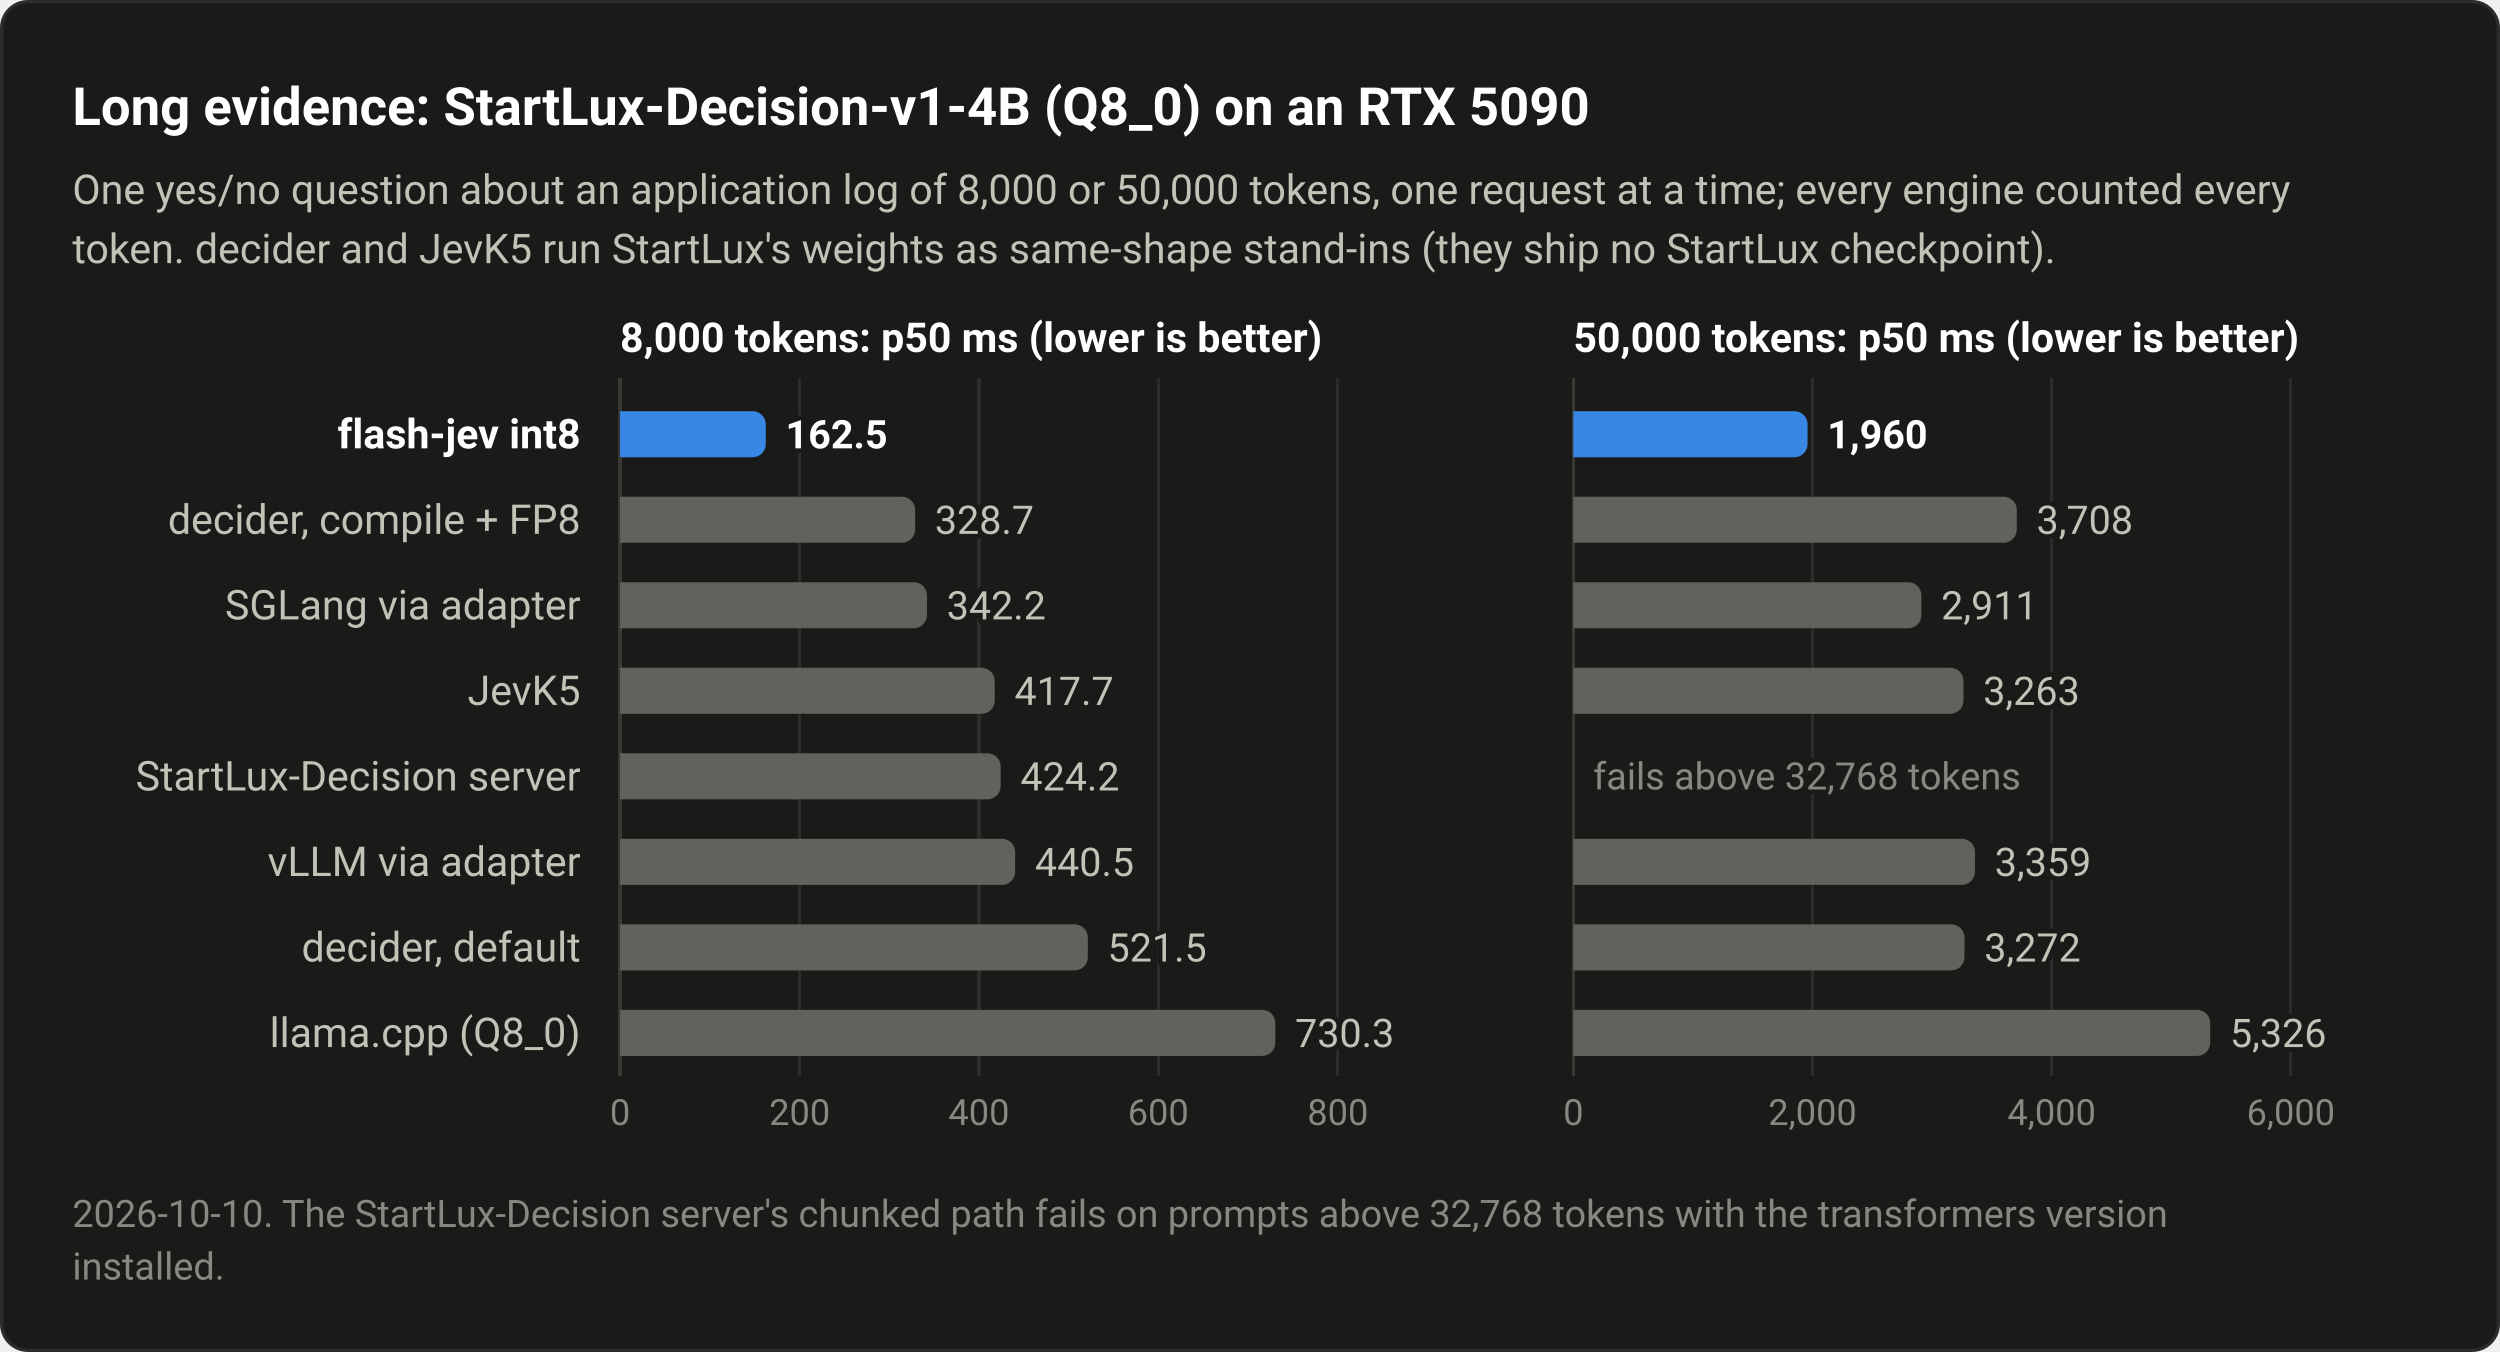
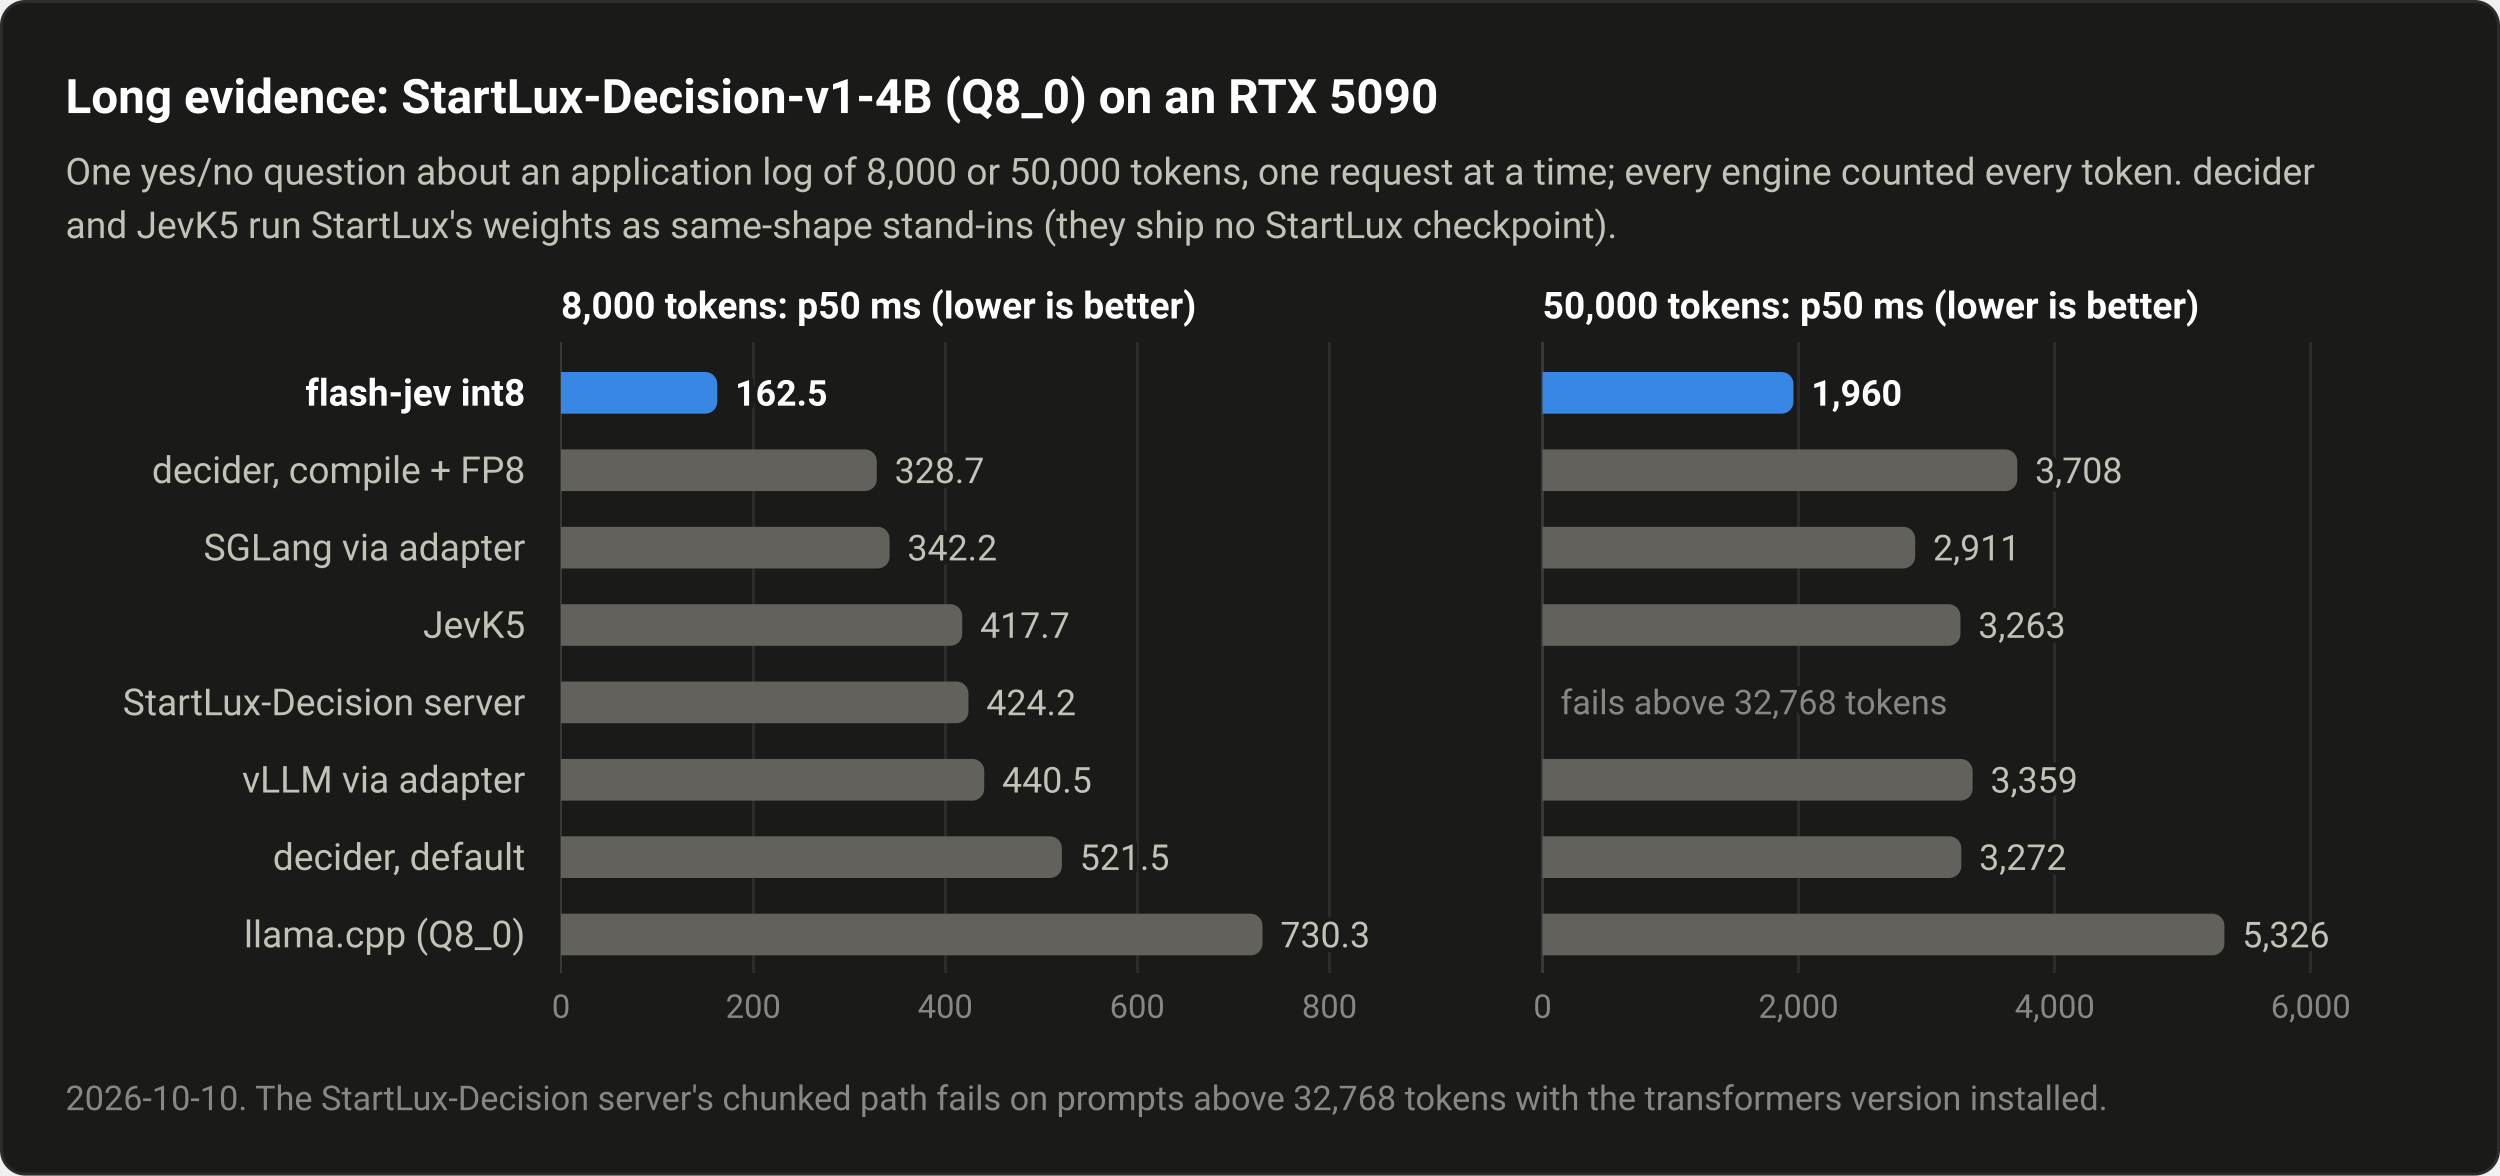
- <svg xmlns="http://www.w3.org/2000/svg" width="760" height="411" viewBox="0 0 760 411" role="img" aria-labelledby="title desc" font-family="system-ui, -apple-system, 'Segoe UI', Roboto, 'Helvetica Neue', Arial, sans-serif">
-   <rect x="0.5" y="0.5" width="759" height="410" rx="8" fill="#1a1a19" stroke="#2c2c2a" />
+ <svg xmlns="http://www.w3.org/2000/svg" width="840" height="395" viewBox="0 0 840 395" role="img" aria-labelledby="title desc" font-family="system-ui, -apple-system, 'Segoe UI', Roboto, 'Helvetica Neue', Arial, sans-serif">
+   <rect x="0.5" y="0.5" width="839" height="394" rx="8" fill="#1a1a19" stroke="#2c2c2a" />
  <text x="22.0" y="38.0" font-size="16" fill="#ffffff" text-anchor="start" font-weight="600">Long evidence: StartLux-Decision-v1-4B (Q8_0) on an RTX 5090</text>
-   <text x="22.0" y="62.0" font-size="12.5" fill="#c3c2b7" text-anchor="start" font-weight="400">One yes/no question about an application log of 8,000 or 50,000 tokens, one request at a time; every engine counted every</text>
-   <text x="22.0" y="80.0" font-size="12.5" fill="#c3c2b7" text-anchor="start" font-weight="400">token. decider and JevK5 run StartLux's weights as same-shape stand-ins (they ship no StartLux checkpoint).</text>
+   <text x="22.0" y="62.0" font-size="12.5" fill="#c3c2b7" text-anchor="start" font-weight="400">One yes/no question about an application log of 8,000 or 50,000 tokens, one request at a time; every engine counted every token. decider</text>
+   <text x="22.0" y="80.0" font-size="12.5" fill="#c3c2b7" text-anchor="start" font-weight="400">and JevK5 run StartLux's weights as same-shape stand-ins (they ship no StartLux checkpoint).</text>
  <text x="188.5" y="107.0" font-size="12.5" fill="#ffffff" text-anchor="start" font-weight="600">8,000 tokens: p50 ms (lower is better)</text>
  <text x="188.5" y="342.0" font-size="11" fill="#898781" text-anchor="middle" font-weight="400" style="font-variant-numeric: tabular-nums">0</text>
-   <line x1="243.1" y1="115.0" x2="243.1" y2="327.0" stroke="#2c2c2a" stroke-width="1" shape-rendering="crispEdges" />
-   <text x="243.1" y="342.0" font-size="11" fill="#898781" text-anchor="middle" font-weight="400" style="font-variant-numeric: tabular-nums">200</text>
-   <line x1="297.6" y1="115.0" x2="297.6" y2="327.0" stroke="#2c2c2a" stroke-width="1" shape-rendering="crispEdges" />
-   <text x="297.6" y="342.0" font-size="11" fill="#898781" text-anchor="middle" font-weight="400" style="font-variant-numeric: tabular-nums">400</text>
-   <line x1="352.1" y1="115.0" x2="352.1" y2="327.0" stroke="#2c2c2a" stroke-width="1" shape-rendering="crispEdges" />
-   <text x="352.1" y="342.0" font-size="11" fill="#898781" text-anchor="middle" font-weight="400" style="font-variant-numeric: tabular-nums">600</text>
-   <line x1="406.7" y1="115.0" x2="406.7" y2="327.0" stroke="#2c2c2a" stroke-width="1" shape-rendering="crispEdges" />
-   <text x="406.7" y="342.0" font-size="11" fill="#898781" text-anchor="middle" font-weight="400" style="font-variant-numeric: tabular-nums">800</text>
+   <line x1="253.1" y1="115.0" x2="253.1" y2="327.0" stroke="#2c2c2a" stroke-width="1" shape-rendering="crispEdges" />
+   <text x="253.1" y="342.0" font-size="11" fill="#898781" text-anchor="middle" font-weight="400" style="font-variant-numeric: tabular-nums">200</text>
+   <line x1="317.6" y1="115.0" x2="317.6" y2="327.0" stroke="#2c2c2a" stroke-width="1" shape-rendering="crispEdges" />
+   <text x="317.6" y="342.0" font-size="11" fill="#898781" text-anchor="middle" font-weight="400" style="font-variant-numeric: tabular-nums">400</text>
+   <line x1="382.1" y1="115.0" x2="382.1" y2="327.0" stroke="#2c2c2a" stroke-width="1" shape-rendering="crispEdges" />
+   <text x="382.1" y="342.0" font-size="11" fill="#898781" text-anchor="middle" font-weight="400" style="font-variant-numeric: tabular-nums">600</text>
+   <line x1="446.7" y1="115.0" x2="446.7" y2="327.0" stroke="#2c2c2a" stroke-width="1" shape-rendering="crispEdges" />
+   <text x="446.7" y="342.0" font-size="11" fill="#898781" text-anchor="middle" font-weight="400" style="font-variant-numeric: tabular-nums">800</text>
  <line x1="188.5" y1="115.0" x2="188.5" y2="327.0" stroke="#383835" stroke-width="1" shape-rendering="crispEdges" />
-   <path d="M188.5,125.0 H228.8 A4.0,4.0 0 0 1 232.8,129.0 V135.0 A4.0,4.0 0 0 1 228.8,139.0 H188.5 Z" fill="#3987e5" />
-   <text x="238.8" y="136.3" font-size="12" fill="#ffffff" text-anchor="start" font-weight="600" style="font-variant-numeric: tabular-nums" stroke="#1a1a19" stroke-width="3" stroke-linejoin="round" paint-order="stroke">162.5</text>
-   <path d="M188.5,151.0 H274.2 A4.0,4.0 0 0 1 278.2,155.0 V161.0 A4.0,4.0 0 0 1 274.2,165.0 H188.5 Z" fill="#62615c" />
-   <text x="284.2" y="162.3" font-size="12" fill="#c3c2b7" text-anchor="start" font-weight="400" style="font-variant-numeric: tabular-nums" stroke="#1a1a19" stroke-width="3" stroke-linejoin="round" paint-order="stroke">328.7</text>
-   <path d="M188.5,177.0 H277.8 A4.0,4.0 0 0 1 281.8,181.0 V187.0 A4.0,4.0 0 0 1 277.8,191.0 H188.5 Z" fill="#62615c" />
-   <text x="287.8" y="188.3" font-size="12" fill="#c3c2b7" text-anchor="start" font-weight="400" style="font-variant-numeric: tabular-nums" stroke="#1a1a19" stroke-width="3" stroke-linejoin="round" paint-order="stroke">342.2</text>
-   <path d="M188.5,203.0 H298.4 A4.0,4.0 0 0 1 302.4,207.0 V213.0 A4.0,4.0 0 0 1 298.4,217.0 H188.5 Z" fill="#62615c" />
-   <text x="308.4" y="214.3" font-size="12" fill="#c3c2b7" text-anchor="start" font-weight="400" style="font-variant-numeric: tabular-nums" stroke="#1a1a19" stroke-width="3" stroke-linejoin="round" paint-order="stroke">417.7</text>
-   <path d="M188.5,229.0 H300.2 A4.0,4.0 0 0 1 304.2,233.0 V239.0 A4.0,4.0 0 0 1 300.2,243.0 H188.5 Z" fill="#62615c" />
-   <text x="310.2" y="240.3" font-size="12" fill="#c3c2b7" text-anchor="start" font-weight="400" style="font-variant-numeric: tabular-nums" stroke="#1a1a19" stroke-width="3" stroke-linejoin="round" paint-order="stroke">424.2</text>
-   <path d="M188.5,255.0 H304.6 A4.0,4.0 0 0 1 308.6,259.0 V265.0 A4.0,4.0 0 0 1 304.6,269.0 H188.5 Z" fill="#62615c" />
-   <text x="314.6" y="266.3" font-size="12" fill="#c3c2b7" text-anchor="start" font-weight="400" style="font-variant-numeric: tabular-nums" stroke="#1a1a19" stroke-width="3" stroke-linejoin="round" paint-order="stroke">440.5</text>
-   <path d="M188.5,281.0 H326.7 A4.0,4.0 0 0 1 330.7,285.0 V291.0 A4.0,4.0 0 0 1 326.7,295.0 H188.5 Z" fill="#62615c" />
-   <text x="336.7" y="292.3" font-size="12" fill="#c3c2b7" text-anchor="start" font-weight="400" style="font-variant-numeric: tabular-nums" stroke="#1a1a19" stroke-width="3" stroke-linejoin="round" paint-order="stroke">521.5</text>
-   <path d="M188.5,307.0 H383.7 A4.0,4.0 0 0 1 387.7,311.0 V317.0 A4.0,4.0 0 0 1 383.7,321.0 H188.5 Z" fill="#62615c" />
-   <text x="393.7" y="318.3" font-size="12" fill="#c3c2b7" text-anchor="start" font-weight="400" style="font-variant-numeric: tabular-nums" stroke="#1a1a19" stroke-width="3" stroke-linejoin="round" paint-order="stroke">730.3</text>
-   <text x="478.3" y="107.0" font-size="12.5" fill="#ffffff" text-anchor="start" font-weight="600">50,000 tokens: p50 ms (lower is better)</text>
-   <text x="478.3" y="342.0" font-size="11" fill="#898781" text-anchor="middle" font-weight="400" style="font-variant-numeric: tabular-nums">0</text>
-   <line x1="551.0" y1="115.0" x2="551.0" y2="327.0" stroke="#2c2c2a" stroke-width="1" shape-rendering="crispEdges" />
-   <text x="551.0" y="342.0" font-size="11" fill="#898781" text-anchor="middle" font-weight="400" style="font-variant-numeric: tabular-nums">2,000</text>
-   <line x1="623.7" y1="115.0" x2="623.7" y2="327.0" stroke="#2c2c2a" stroke-width="1" shape-rendering="crispEdges" />
-   <text x="623.7" y="342.0" font-size="11" fill="#898781" text-anchor="middle" font-weight="400" style="font-variant-numeric: tabular-nums">4,000</text>
-   <line x1="696.4" y1="115.0" x2="696.4" y2="327.0" stroke="#2c2c2a" stroke-width="1" shape-rendering="crispEdges" />
-   <text x="696.4" y="342.0" font-size="11" fill="#898781" text-anchor="middle" font-weight="400" style="font-variant-numeric: tabular-nums">6,000</text>
-   <line x1="478.3" y1="115.0" x2="478.3" y2="327.0" stroke="#383835" stroke-width="1" shape-rendering="crispEdges" />
-   <path d="M478.3,125.0 H545.5 A4.0,4.0 0 0 1 549.5,129.0 V135.0 A4.0,4.0 0 0 1 545.5,139.0 H478.3 Z" fill="#3987e5" />
-   <text x="555.5" y="136.3" font-size="12" fill="#ffffff" text-anchor="start" font-weight="600" style="font-variant-numeric: tabular-nums" stroke="#1a1a19" stroke-width="3" stroke-linejoin="round" paint-order="stroke">1,960</text>
-   <path d="M478.3,151.0 H609.1 A4.0,4.0 0 0 1 613.1,155.0 V161.0 A4.0,4.0 0 0 1 609.1,165.0 H478.3 Z" fill="#62615c" />
-   <text x="619.1" y="162.3" font-size="12" fill="#c3c2b7" text-anchor="start" font-weight="400" style="font-variant-numeric: tabular-nums" stroke="#1a1a19" stroke-width="3" stroke-linejoin="round" paint-order="stroke">3,708</text>
-   <path d="M478.3,177.0 H580.1 A4.0,4.0 0 0 1 584.1,181.0 V187.0 A4.0,4.0 0 0 1 580.1,191.0 H478.3 Z" fill="#62615c" />
-   <text x="590.1" y="188.3" font-size="12" fill="#c3c2b7" text-anchor="start" font-weight="400" style="font-variant-numeric: tabular-nums" stroke="#1a1a19" stroke-width="3" stroke-linejoin="round" paint-order="stroke">2,911</text>
-   <path d="M478.3,203.0 H592.9 A4.0,4.0 0 0 1 596.9,207.0 V213.0 A4.0,4.0 0 0 1 592.9,217.0 H478.3 Z" fill="#62615c" />
-   <text x="602.9" y="214.3" font-size="12" fill="#c3c2b7" text-anchor="start" font-weight="400" style="font-variant-numeric: tabular-nums" stroke="#1a1a19" stroke-width="3" stroke-linejoin="round" paint-order="stroke">3,263</text>
-   <text x="484.3" y="240.0" font-size="11.5" fill="#898781" text-anchor="start" font-weight="400" stroke="#1a1a19" stroke-width="3" stroke-linejoin="round" paint-order="stroke">fails above 32,768 tokens</text>
-   <path d="M478.3,255.0 H596.4 A4.0,4.0 0 0 1 600.4,259.0 V265.0 A4.0,4.0 0 0 1 596.4,269.0 H478.3 Z" fill="#62615c" />
-   <text x="606.4" y="266.3" font-size="12" fill="#c3c2b7" text-anchor="start" font-weight="400" style="font-variant-numeric: tabular-nums" stroke="#1a1a19" stroke-width="3" stroke-linejoin="round" paint-order="stroke">3,359</text>
-   <path d="M478.3,281.0 H593.2 A4.0,4.0 0 0 1 597.2,285.0 V291.0 A4.0,4.0 0 0 1 593.2,295.0 H478.3 Z" fill="#62615c" />
-   <text x="603.2" y="292.3" font-size="12" fill="#c3c2b7" text-anchor="start" font-weight="400" style="font-variant-numeric: tabular-nums" stroke="#1a1a19" stroke-width="3" stroke-linejoin="round" paint-order="stroke">3,272</text>
-   <path d="M478.3,307.0 H667.9 A4.0,4.0 0 0 1 671.9,311.0 V317.0 A4.0,4.0 0 0 1 667.9,321.0 H478.3 Z" fill="#62615c" />
-   <text x="677.9" y="318.3" font-size="12" fill="#c3c2b7" text-anchor="start" font-weight="400" style="font-variant-numeric: tabular-nums" stroke="#1a1a19" stroke-width="3" stroke-linejoin="round" paint-order="stroke">5,326</text>
+   <path d="M188.5,125.0 H237.0 A4.0,4.0 0 0 1 241.0,129.0 V135.0 A4.0,4.0 0 0 1 237.0,139.0 H188.5 Z" fill="#3987e5" />
+   <text x="247.0" y="136.3" font-size="12" fill="#ffffff" text-anchor="start" font-weight="600" style="font-variant-numeric: tabular-nums" stroke="#1a1a19" stroke-width="3" stroke-linejoin="round" paint-order="stroke">162.5</text>
+   <path d="M188.5,151.0 H290.6 A4.0,4.0 0 0 1 294.6,155.0 V161.0 A4.0,4.0 0 0 1 290.6,165.0 H188.5 Z" fill="#62615c" />
+   <text x="300.6" y="162.3" font-size="12" fill="#c3c2b7" text-anchor="start" font-weight="400" style="font-variant-numeric: tabular-nums" stroke="#1a1a19" stroke-width="3" stroke-linejoin="round" paint-order="stroke">328.7</text>
+   <path d="M188.5,177.0 H294.9 A4.0,4.0 0 0 1 298.9,181.0 V187.0 A4.0,4.0 0 0 1 294.9,191.0 H188.5 Z" fill="#62615c" />
+   <text x="304.9" y="188.3" font-size="12" fill="#c3c2b7" text-anchor="start" font-weight="400" style="font-variant-numeric: tabular-nums" stroke="#1a1a19" stroke-width="3" stroke-linejoin="round" paint-order="stroke">342.2</text>
+   <path d="M188.5,203.0 H319.3 A4.0,4.0 0 0 1 323.3,207.0 V213.0 A4.0,4.0 0 0 1 319.3,217.0 H188.5 Z" fill="#62615c" />
+   <text x="329.3" y="214.3" font-size="12" fill="#c3c2b7" text-anchor="start" font-weight="400" style="font-variant-numeric: tabular-nums" stroke="#1a1a19" stroke-width="3" stroke-linejoin="round" paint-order="stroke">417.7</text>
+   <path d="M188.5,229.0 H321.4 A4.0,4.0 0 0 1 325.4,233.0 V239.0 A4.0,4.0 0 0 1 321.4,243.0 H188.5 Z" fill="#62615c" />
+   <text x="331.4" y="240.3" font-size="12" fill="#c3c2b7" text-anchor="start" font-weight="400" style="font-variant-numeric: tabular-nums" stroke="#1a1a19" stroke-width="3" stroke-linejoin="round" paint-order="stroke">424.2</text>
+   <path d="M188.5,255.0 H326.7 A4.0,4.0 0 0 1 330.7,259.0 V265.0 A4.0,4.0 0 0 1 326.7,269.0 H188.5 Z" fill="#62615c" />
+   <text x="336.7" y="266.3" font-size="12" fill="#c3c2b7" text-anchor="start" font-weight="400" style="font-variant-numeric: tabular-nums" stroke="#1a1a19" stroke-width="3" stroke-linejoin="round" paint-order="stroke">440.5</text>
+   <path d="M188.5,281.0 H352.8 A4.0,4.0 0 0 1 356.8,285.0 V291.0 A4.0,4.0 0 0 1 352.8,295.0 H188.5 Z" fill="#62615c" />
+   <text x="362.8" y="292.3" font-size="12" fill="#c3c2b7" text-anchor="start" font-weight="400" style="font-variant-numeric: tabular-nums" stroke="#1a1a19" stroke-width="3" stroke-linejoin="round" paint-order="stroke">521.5</text>
+   <path d="M188.5,307.0 H420.2 A4.0,4.0 0 0 1 424.2,311.0 V317.0 A4.0,4.0 0 0 1 420.2,321.0 H188.5 Z" fill="#62615c" />
+   <text x="430.2" y="318.3" font-size="12" fill="#c3c2b7" text-anchor="start" font-weight="400" style="font-variant-numeric: tabular-nums" stroke="#1a1a19" stroke-width="3" stroke-linejoin="round" paint-order="stroke">730.3</text>
+   <text x="518.3" y="107.0" font-size="12.5" fill="#ffffff" text-anchor="start" font-weight="600">50,000 tokens: p50 ms (lower is better)</text>
+   <text x="518.3" y="342.0" font-size="11" fill="#898781" text-anchor="middle" font-weight="400" style="font-variant-numeric: tabular-nums">0</text>
+   <line x1="604.3" y1="115.0" x2="604.3" y2="327.0" stroke="#2c2c2a" stroke-width="1" shape-rendering="crispEdges" />
+   <text x="604.3" y="342.0" font-size="11" fill="#898781" text-anchor="middle" font-weight="400" style="font-variant-numeric: tabular-nums">2,000</text>
+   <line x1="690.4" y1="115.0" x2="690.4" y2="327.0" stroke="#2c2c2a" stroke-width="1" shape-rendering="crispEdges" />
+   <text x="690.4" y="342.0" font-size="11" fill="#898781" text-anchor="middle" font-weight="400" style="font-variant-numeric: tabular-nums">4,000</text>
+   <line x1="776.4" y1="115.0" x2="776.4" y2="327.0" stroke="#2c2c2a" stroke-width="1" shape-rendering="crispEdges" />
+   <text x="776.4" y="342.0" font-size="11" fill="#898781" text-anchor="middle" font-weight="400" style="font-variant-numeric: tabular-nums">6,000</text>
+   <line x1="518.3" y1="115.0" x2="518.3" y2="327.0" stroke="#383835" stroke-width="1" shape-rendering="crispEdges" />
+   <path d="M518.3,125.0 H598.6 A4.0,4.0 0 0 1 602.6,129.0 V135.0 A4.0,4.0 0 0 1 598.6,139.0 H518.3 Z" fill="#3987e5" />
+   <text x="608.6" y="136.3" font-size="12" fill="#ffffff" text-anchor="start" font-weight="600" style="font-variant-numeric: tabular-nums" stroke="#1a1a19" stroke-width="3" stroke-linejoin="round" paint-order="stroke">1,960</text>
+   <path d="M518.3,151.0 H673.8 A4.0,4.0 0 0 1 677.8,155.0 V161.0 A4.0,4.0 0 0 1 673.8,165.0 H518.3 Z" fill="#62615c" />
+   <text x="683.8" y="162.3" font-size="12" fill="#c3c2b7" text-anchor="start" font-weight="400" style="font-variant-numeric: tabular-nums" stroke="#1a1a19" stroke-width="3" stroke-linejoin="round" paint-order="stroke">3,708</text>
+   <path d="M518.3,177.0 H639.5 A4.0,4.0 0 0 1 643.5,181.0 V187.0 A4.0,4.0 0 0 1 639.5,191.0 H518.3 Z" fill="#62615c" />
+   <text x="649.5" y="188.3" font-size="12" fill="#c3c2b7" text-anchor="start" font-weight="400" style="font-variant-numeric: tabular-nums" stroke="#1a1a19" stroke-width="3" stroke-linejoin="round" paint-order="stroke">2,911</text>
+   <path d="M518.3,203.0 H654.7 A4.0,4.0 0 0 1 658.7,207.0 V213.0 A4.0,4.0 0 0 1 654.7,217.0 H518.3 Z" fill="#62615c" />
+   <text x="664.7" y="214.3" font-size="12" fill="#c3c2b7" text-anchor="start" font-weight="400" style="font-variant-numeric: tabular-nums" stroke="#1a1a19" stroke-width="3" stroke-linejoin="round" paint-order="stroke">3,263</text>
+   <text x="524.3" y="240.0" font-size="11.5" fill="#898781" text-anchor="start" font-weight="400" stroke="#1a1a19" stroke-width="3" stroke-linejoin="round" paint-order="stroke">fails above 32,768 tokens</text>
+   <path d="M518.3,255.0 H658.8 A4.0,4.0 0 0 1 662.8,259.0 V265.0 A4.0,4.0 0 0 1 658.8,269.0 H518.3 Z" fill="#62615c" />
+   <text x="668.8" y="266.3" font-size="12" fill="#c3c2b7" text-anchor="start" font-weight="400" style="font-variant-numeric: tabular-nums" stroke="#1a1a19" stroke-width="3" stroke-linejoin="round" paint-order="stroke">3,359</text>
+   <path d="M518.3,281.0 H655.0 A4.0,4.0 0 0 1 659.0,285.0 V291.0 A4.0,4.0 0 0 1 655.0,295.0 H518.3 Z" fill="#62615c" />
+   <text x="665.0" y="292.3" font-size="12" fill="#c3c2b7" text-anchor="start" font-weight="400" style="font-variant-numeric: tabular-nums" stroke="#1a1a19" stroke-width="3" stroke-linejoin="round" paint-order="stroke">3,272</text>
+   <path d="M518.3,307.0 H743.4 A4.0,4.0 0 0 1 747.4,311.0 V317.0 A4.0,4.0 0 0 1 743.4,321.0 H518.3 Z" fill="#62615c" />
+   <text x="753.4" y="318.3" font-size="12" fill="#c3c2b7" text-anchor="start" font-weight="400" style="font-variant-numeric: tabular-nums" stroke="#1a1a19" stroke-width="3" stroke-linejoin="round" paint-order="stroke">5,326</text>
  <text x="176.5" y="136.3" font-size="12.5" fill="#ffffff" text-anchor="end" font-weight="600">flash-jev int8</text>
  <text x="176.5" y="162.3" font-size="12.5" fill="#c3c2b7" text-anchor="end" font-weight="400">decider, compile + FP8</text>
  <text x="176.5" y="188.3" font-size="12.5" fill="#c3c2b7" text-anchor="end" font-weight="400">SGLang via adapter</text>
  <text x="176.5" y="214.3" font-size="12.5" fill="#c3c2b7" text-anchor="end" font-weight="400">JevK5</text>
  <text x="176.5" y="240.3" font-size="12.5" fill="#c3c2b7" text-anchor="end" font-weight="400">StartLux-Decision server</text>
  <text x="176.5" y="266.3" font-size="12.5" fill="#c3c2b7" text-anchor="end" font-weight="400">vLLM via adapter</text>
  <text x="176.5" y="292.3" font-size="12.5" fill="#c3c2b7" text-anchor="end" font-weight="400">decider, default</text>
  <text x="176.5" y="318.3" font-size="12.5" fill="#c3c2b7" text-anchor="end" font-weight="400">llama.cpp (Q8_0)</text>
-   <text x="22.0" y="373.0" font-size="11.5" fill="#898781" text-anchor="start" font-weight="400">2026-10-10. The StartLux-Decision server's chunked path fails on prompts above 32,768 tokens with the transformers version</text>
-   <text x="22.0" y="389.0" font-size="11.5" fill="#898781" text-anchor="start" font-weight="400">installed.</text>
+   <text x="22.0" y="373.0" font-size="11.5" fill="#898781" text-anchor="start" font-weight="400">2026-10-10. The StartLux-Decision server's chunked path fails on prompts above 32,768 tokens with the transformers version installed.</text>
</svg>
